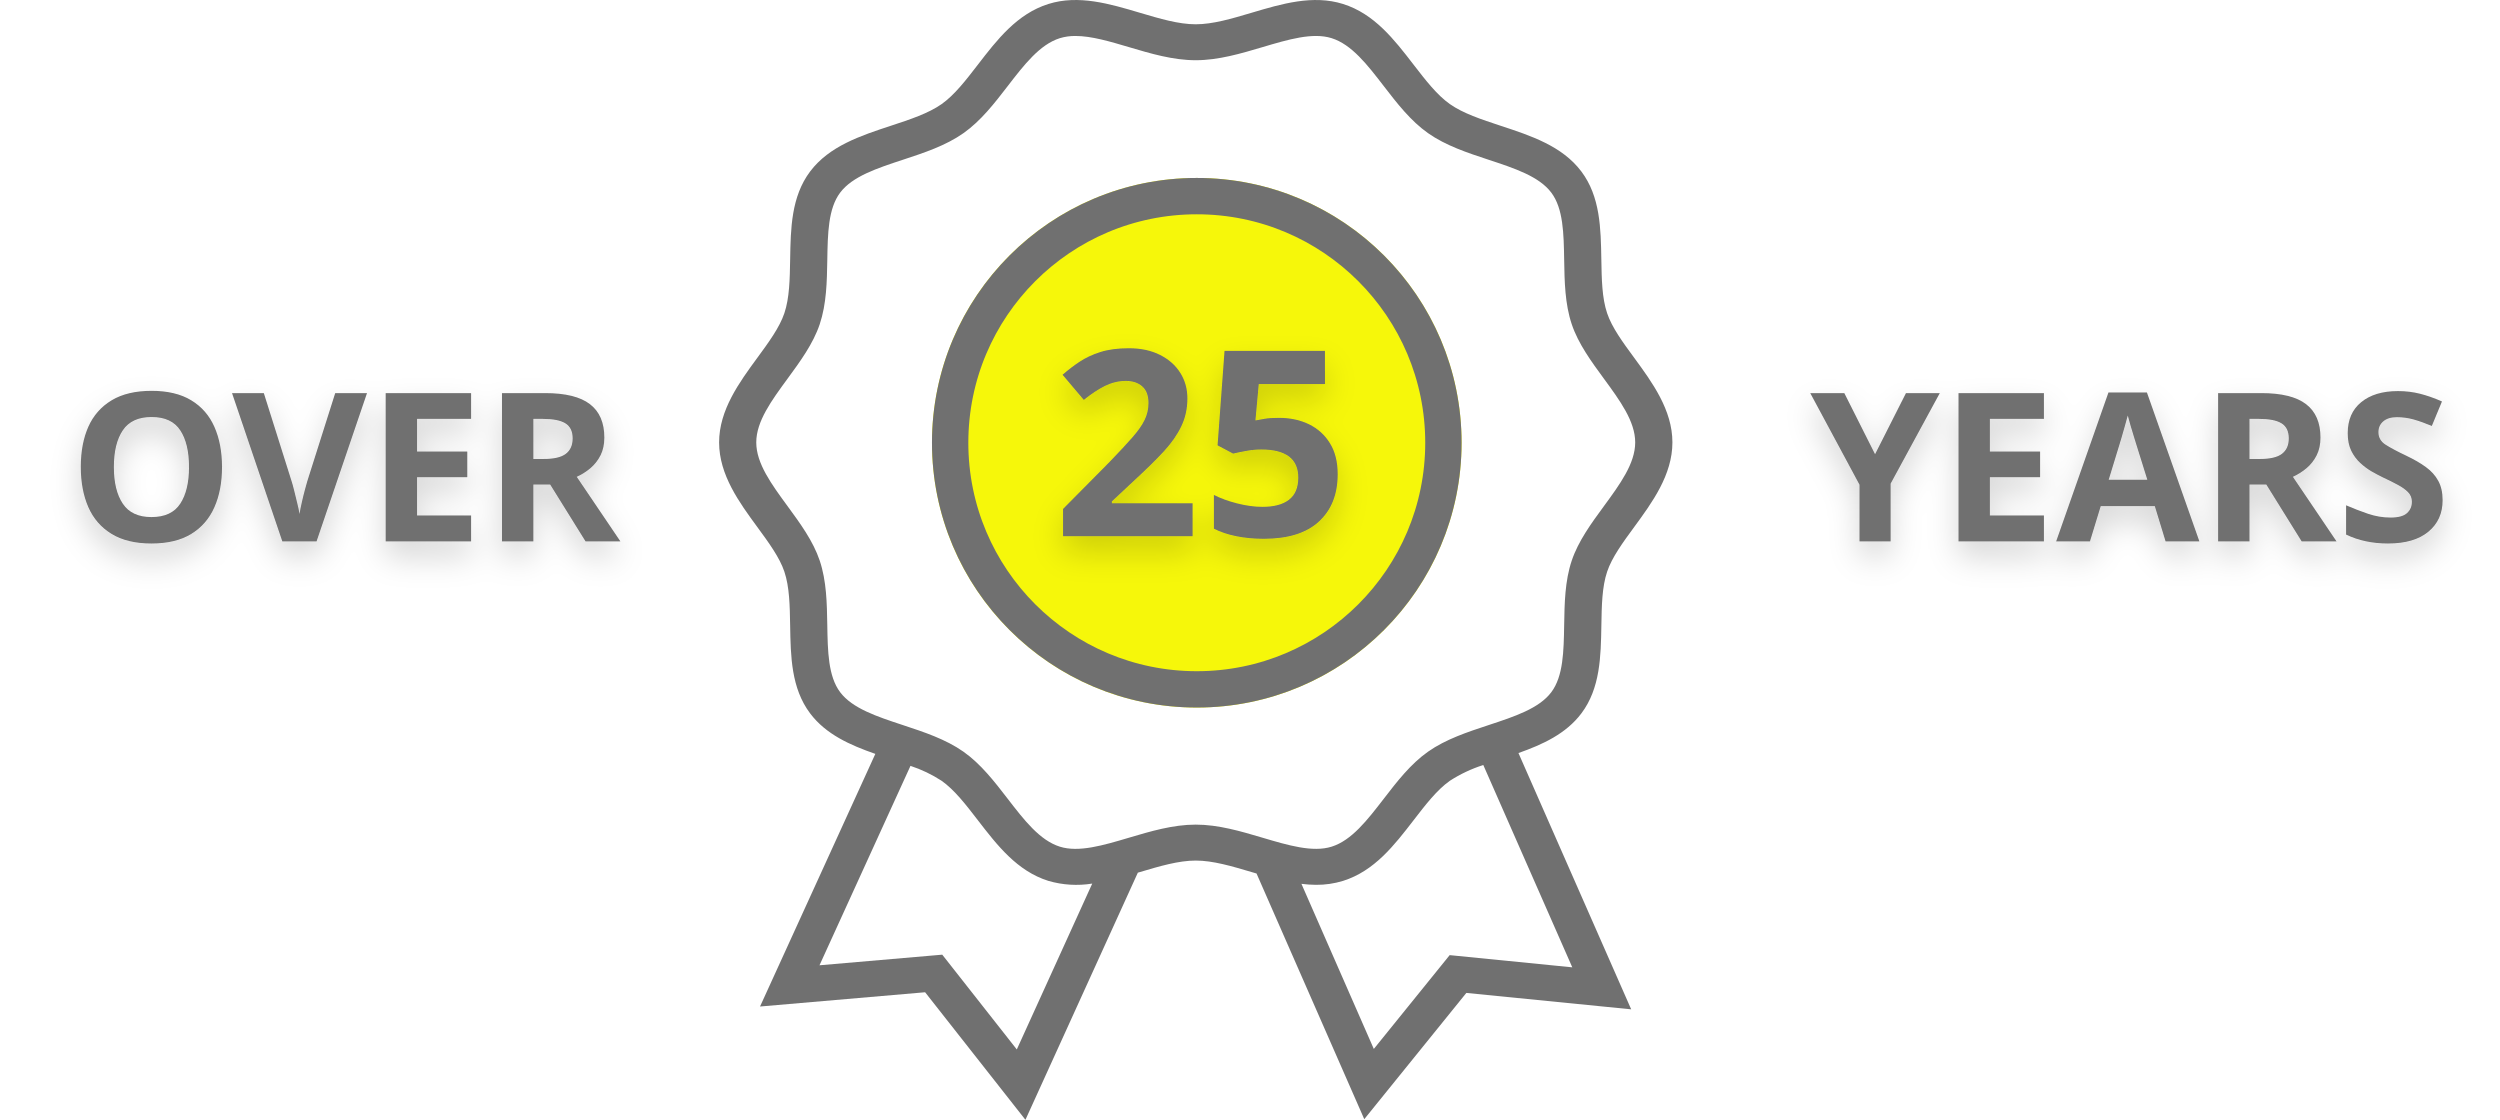
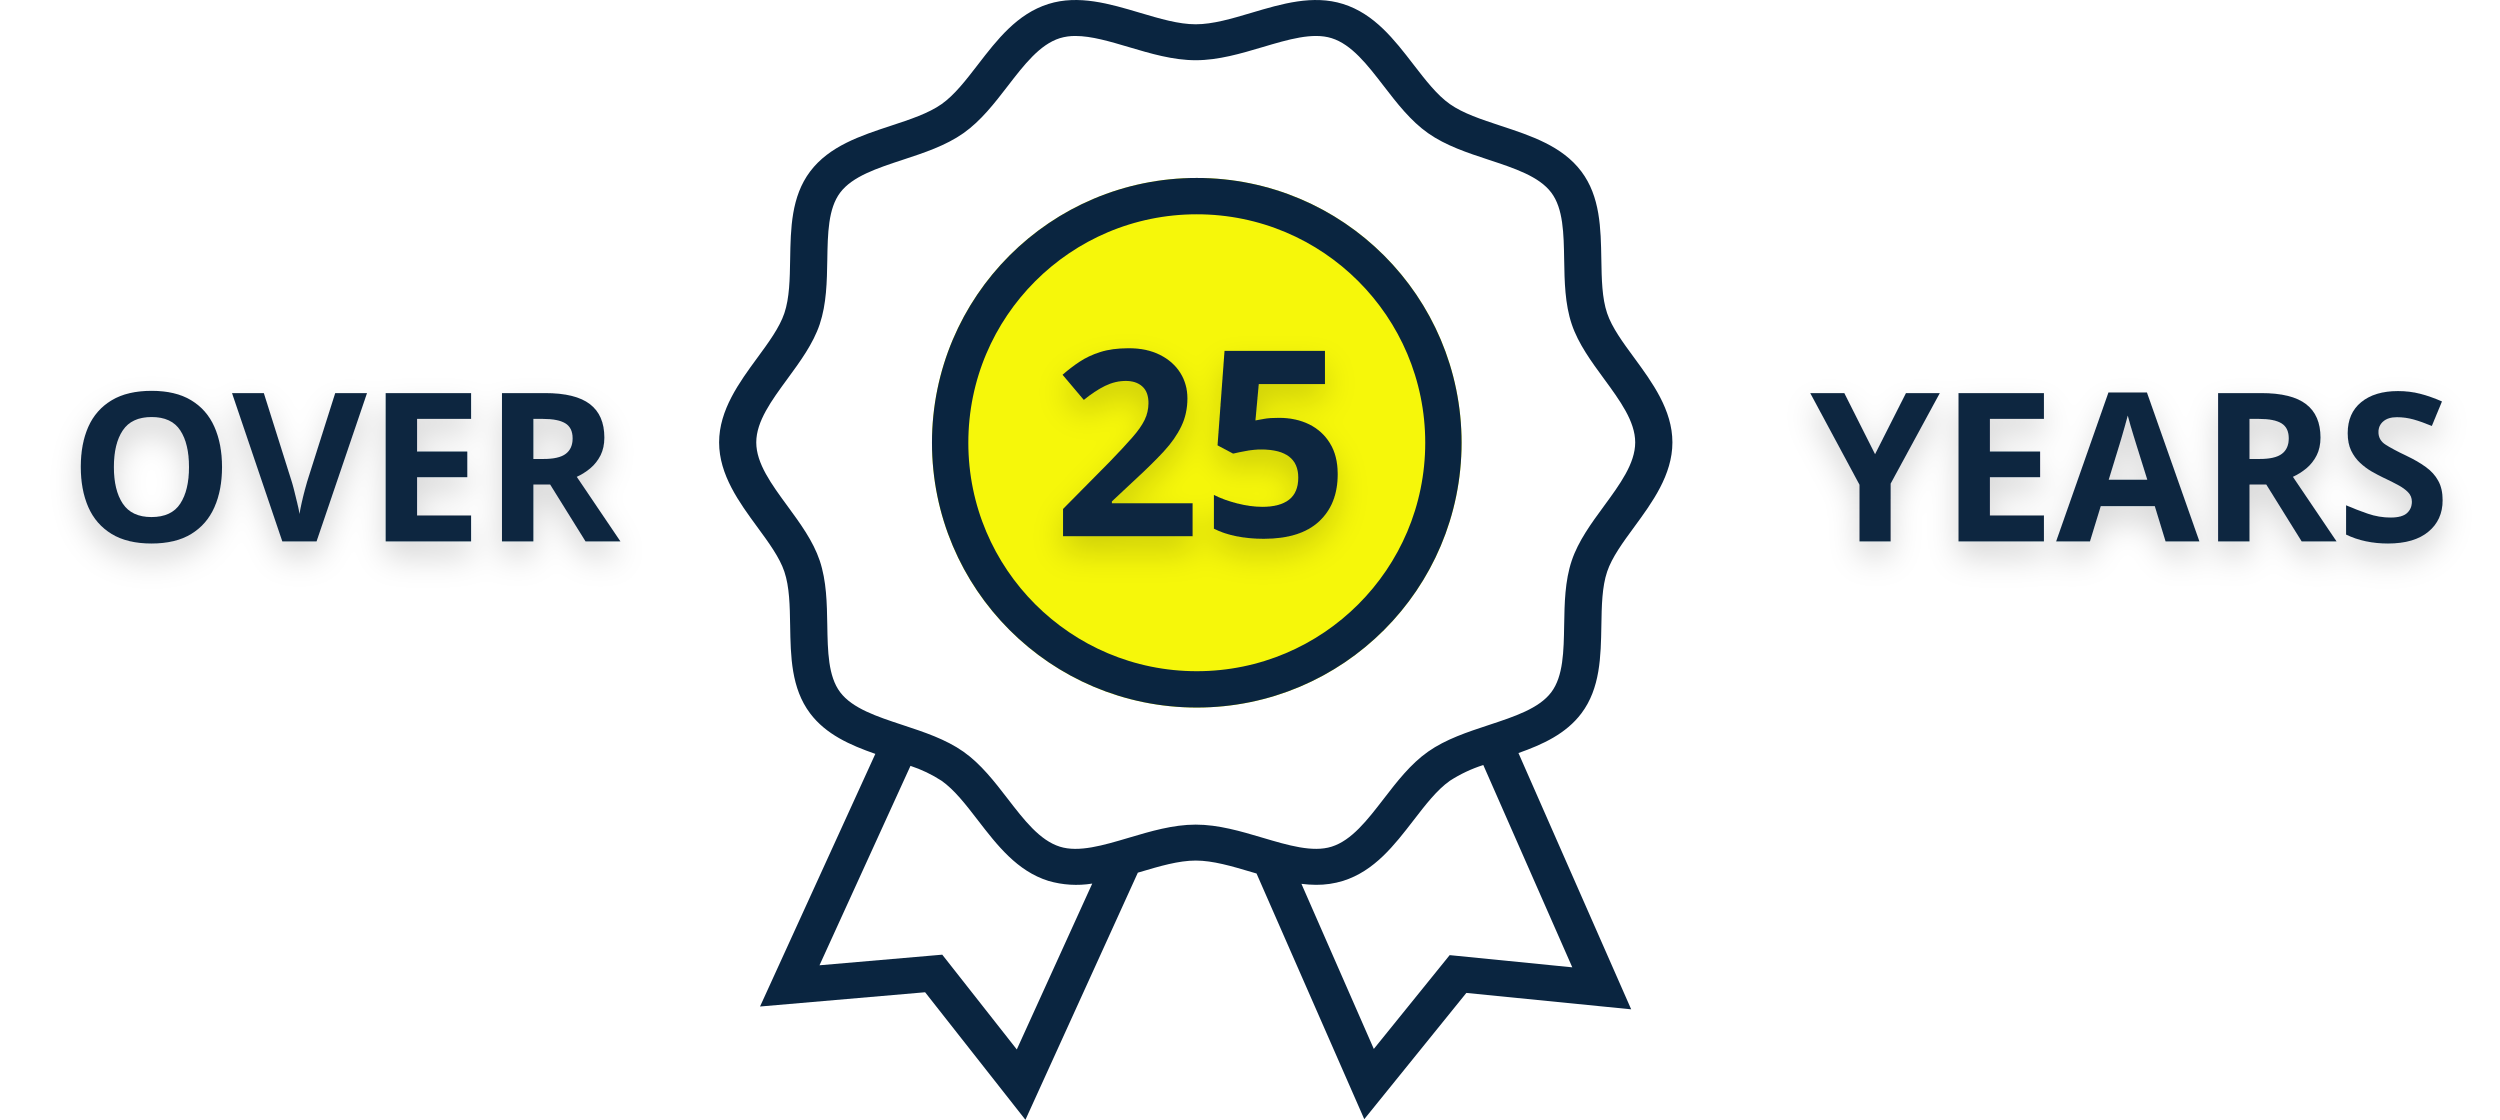
<svg xmlns="http://www.w3.org/2000/svg" width="481.5" height="215.675" viewBox="0 0 481.5 215.675" class="experience-svg">
  <defs>
    <filter id="_25" x="189.5" y="43.274" width="82" height="86" filterUnits="userSpaceOnUse">
      <feOffset dy="3" input="SourceAlpha" />
      <feGaussianBlur stdDeviation="3" result="blur" />
      <feFlood flood-opacity="0.161" />
      <feComposite operator="in" in2="blur" />
      <feComposite in="SourceGraphic" />
    </filter>
    <filter id="OVER" x="0" y="55.274" width="128" height="71" filterUnits="userSpaceOnUse">
      <feOffset dy="3" input="SourceAlpha" />
      <feGaussianBlur stdDeviation="3" result="blur-2" />
      <feFlood flood-opacity="0.161" />
      <feComposite operator="in" in2="blur-2" />
      <feComposite in="SourceGraphic" />
    </filter>
    <filter id="YEARS_" x="333.5" y="55.274" width="148" height="71" filterUnits="userSpaceOnUse">
      <feOffset dy="3" input="SourceAlpha" />
      <feGaussianBlur stdDeviation="3" result="blur-3" />
      <feFlood flood-opacity="0.161" />
      <feComposite operator="in" in2="blur-3" />
      <feComposite in="SourceGraphic" />
    </filter>
  </defs>
  <g id="Group_2" data-name="Group 2" transform="translate(-729.5 -3825.726)">
    <g id="award-new" transform="translate(856.458 3822.444)">
-       <path id="Path_10" data-name="Path 10" d="M182.571,63.6c-.988-2.938-1.048-6.551-1.112-10.373-.1-5.934-.2-12.072-3.848-16.919-3.683-4.9-9.72-6.885-15.559-8.808-3.714-1.226-7.221-2.382-9.756-4.166-2.487-1.75-4.676-4.591-7-7.6-3.709-4.813-7.545-9.792-13.587-11.687-5.791-1.817-11.8-.035-17.609,1.694-3.838,1.14-7.467,2.218-10.763,2.218S96.419,6.878,92.581,5.74C86.766,4.012,80.76,2.227,74.97,4.046c-6.042,1.9-9.88,6.876-13.589,11.691-2.318,3.008-4.507,5.849-6.992,7.6-2.535,1.784-6.044,2.941-9.756,4.164C38.8,29.421,32.76,31.413,29.075,36.306c-3.647,4.847-3.75,10.983-3.85,16.919C25.16,57.048,25.1,60.66,24.112,63.6c-.924,2.749-3.01,5.6-5.22,8.61-3.444,4.7-7.35,10.025-7.35,16.282s3.905,11.585,7.35,16.285c2.21,3.015,4.3,5.861,5.22,8.61.988,2.938,1.048,6.551,1.112,10.373.1,5.934.2,12.072,3.848,16.919,3.055,4.058,7.727,6.115,12.56,7.8L19.424,197.137l31.793-2.747,19.323,24.567,21.65-47.6c.129-.039.26-.076.391-.115,3.838-1.14,7.467-2.216,10.763-2.216s6.925,1.078,10.763,2.216c.313.092.628.182.943.275L135.8,218.835l19.659-24.315,31.75,3.158-21.712-49.359c4.676-1.655,9.159-3.707,12.121-7.643,3.645-4.845,3.748-10.983,3.848-16.917.062-3.822.124-7.433,1.112-10.376.924-2.749,3.01-5.6,5.22-8.612,3.444-4.7,7.35-10.027,7.35-16.285S191.238,76.9,187.794,72.2C185.583,69.194,183.495,66.348,182.571,63.6ZM68.878,205.408,54.52,187.152l-23.643,2.043L48.4,150.788a25.8,25.8,0,0,1,5.984,2.865c2.485,1.75,4.674,4.589,6.992,7.6,3.712,4.813,7.548,9.794,13.589,11.689a19.215,19.215,0,0,0,8.443.519Zm106.986-15.818-23.615-2.35-14.611,18.069-13.94-31.8a23.512,23.512,0,0,0,2.81.192,17.26,17.26,0,0,0,5.208-.762c6.042-1.9,9.877-6.874,13.587-11.687,2.32-3.008,4.509-5.849,6.994-7.6a26.98,26.98,0,0,1,6.428-3.028Zm6.087-88.819c-2.423,3.305-4.929,6.724-6.19,10.479-1.32,3.929-1.392,8.236-1.461,12.4-.086,5.08-.165,9.879-2.478,12.954-2.351,3.125-7.077,4.681-12.081,6.331-4.053,1.336-8.247,2.719-11.658,5.12-3.363,2.368-5.987,5.771-8.522,9.06-3.179,4.125-6.185,8.023-10.056,9.238-3.643,1.14-8.331-.254-13.3-1.727-4.177-1.24-8.493-2.523-12.866-2.523s-8.689,1.283-12.864,2.523c-4.967,1.475-9.66,2.871-13.3,1.727-3.874-1.216-6.879-5.115-10.061-9.242-2.535-3.289-5.156-6.689-8.519-9.058-3.413-2.4-7.605-3.783-11.658-5.12-5-1.648-9.729-3.208-12.081-6.331-2.313-3.075-2.392-7.873-2.478-12.954-.069-4.164-.141-8.471-1.461-12.4-1.26-3.753-3.767-7.172-6.187-10.477-3.1-4.231-6.032-8.227-6.032-12.28s2.929-8.047,6.03-12.278c2.423-3.305,4.927-6.722,6.19-10.477,1.318-3.929,1.392-8.233,1.461-12.4.086-5.083.165-9.882,2.48-12.956,2.351-3.123,7.075-4.681,12.078-6.329C51,32.717,55.191,31.334,58.6,28.931c3.361-2.366,5.982-5.768,8.519-9.058,3.182-4.127,6.185-8.026,10.059-9.242a10.008,10.008,0,0,1,3-.42c3.067,0,6.607,1.05,10.3,2.147,4.172,1.24,8.488,2.523,12.861,2.523s8.691-1.283,12.866-2.523c4.967-1.477,9.66-2.869,13.3-1.727,3.874,1.214,6.877,5.113,10.056,9.238,2.537,3.289,5.158,6.692,8.524,9.06,3.411,2.4,7.6,3.783,11.658,5.12,5,1.648,9.727,3.206,12.078,6.331,2.315,3.075,2.394,7.873,2.48,12.954.069,4.164.141,8.471,1.461,12.4,1.26,3.756,3.767,7.172,6.19,10.479,3.1,4.231,6.03,8.227,6.03,12.278S185.051,96.54,181.95,100.771Z" transform="translate(0 0)" fill="#707070" />
+       <path id="Path_10" data-name="Path 10" d="M182.571,63.6c-.988-2.938-1.048-6.551-1.112-10.373-.1-5.934-.2-12.072-3.848-16.919-3.683-4.9-9.72-6.885-15.559-8.808-3.714-1.226-7.221-2.382-9.756-4.166-2.487-1.75-4.676-4.591-7-7.6-3.709-4.813-7.545-9.792-13.587-11.687-5.791-1.817-11.8-.035-17.609,1.694-3.838,1.14-7.467,2.218-10.763,2.218S96.419,6.878,92.581,5.74C86.766,4.012,80.76,2.227,74.97,4.046c-6.042,1.9-9.88,6.876-13.589,11.691-2.318,3.008-4.507,5.849-6.992,7.6-2.535,1.784-6.044,2.941-9.756,4.164C38.8,29.421,32.76,31.413,29.075,36.306c-3.647,4.847-3.75,10.983-3.85,16.919C25.16,57.048,25.1,60.66,24.112,63.6c-.924,2.749-3.01,5.6-5.22,8.61-3.444,4.7-7.35,10.025-7.35,16.282s3.905,11.585,7.35,16.285c2.21,3.015,4.3,5.861,5.22,8.61.988,2.938,1.048,6.551,1.112,10.373.1,5.934.2,12.072,3.848,16.919,3.055,4.058,7.727,6.115,12.56,7.8L19.424,197.137l31.793-2.747,19.323,24.567,21.65-47.6c.129-.039.26-.076.391-.115,3.838-1.14,7.467-2.216,10.763-2.216s6.925,1.078,10.763,2.216c.313.092.628.182.943.275L135.8,218.835l19.659-24.315,31.75,3.158-21.712-49.359c4.676-1.655,9.159-3.707,12.121-7.643,3.645-4.845,3.748-10.983,3.848-16.917.062-3.822.124-7.433,1.112-10.376.924-2.749,3.01-5.6,5.22-8.612,3.444-4.7,7.35-10.027,7.35-16.285S191.238,76.9,187.794,72.2C185.583,69.194,183.495,66.348,182.571,63.6ZM68.878,205.408,54.52,187.152l-23.643,2.043L48.4,150.788a25.8,25.8,0,0,1,5.984,2.865c2.485,1.75,4.674,4.589,6.992,7.6,3.712,4.813,7.548,9.794,13.589,11.689a19.215,19.215,0,0,0,8.443.519Zm106.986-15.818-23.615-2.35-14.611,18.069-13.94-31.8a23.512,23.512,0,0,0,2.81.192,17.26,17.26,0,0,0,5.208-.762c6.042-1.9,9.877-6.874,13.587-11.687,2.32-3.008,4.509-5.849,6.994-7.6a26.98,26.98,0,0,1,6.428-3.028Zm6.087-88.819c-2.423,3.305-4.929,6.724-6.19,10.479-1.32,3.929-1.392,8.236-1.461,12.4-.086,5.08-.165,9.879-2.478,12.954-2.351,3.125-7.077,4.681-12.081,6.331-4.053,1.336-8.247,2.719-11.658,5.12-3.363,2.368-5.987,5.771-8.522,9.06-3.179,4.125-6.185,8.023-10.056,9.238-3.643,1.14-8.331-.254-13.3-1.727-4.177-1.24-8.493-2.523-12.866-2.523s-8.689,1.283-12.864,2.523c-4.967,1.475-9.66,2.871-13.3,1.727-3.874-1.216-6.879-5.115-10.061-9.242-2.535-3.289-5.156-6.689-8.519-9.058-3.413-2.4-7.605-3.783-11.658-5.12-5-1.648-9.729-3.208-12.081-6.331-2.313-3.075-2.392-7.873-2.478-12.954-.069-4.164-.141-8.471-1.461-12.4-1.26-3.753-3.767-7.172-6.187-10.477-3.1-4.231-6.032-8.227-6.032-12.28s2.929-8.047,6.03-12.278c2.423-3.305,4.927-6.722,6.19-10.477,1.318-3.929,1.392-8.233,1.461-12.4.086-5.083.165-9.882,2.48-12.956,2.351-3.123,7.075-4.681,12.078-6.329C51,32.717,55.191,31.334,58.6,28.931c3.361-2.366,5.982-5.768,8.519-9.058,3.182-4.127,6.185-8.026,10.059-9.242a10.008,10.008,0,0,1,3-.42c3.067,0,6.607,1.05,10.3,2.147,4.172,1.24,8.488,2.523,12.861,2.523s8.691-1.283,12.866-2.523c4.967-1.477,9.66-2.869,13.3-1.727,3.874,1.214,6.877,5.113,10.056,9.238,2.537,3.289,5.158,6.692,8.524,9.06,3.411,2.4,7.6,3.783,11.658,5.12,5,1.648,9.727,3.206,12.078,6.331,2.315,3.075,2.394,7.873,2.48,12.954.069,4.164.141,8.471,1.461,12.4,1.26,3.756,3.767,7.172,6.19,10.479,3.1,4.231,6.03,8.227,6.03,12.278S185.051,96.54,181.95,100.771Z" transform="translate(0 0)" fill="#0a2540" />
    </g>
-     <g id="Ellipse_4" data-name="Ellipse 4" transform="translate(909 3860)" fill="#f6f70a" stroke="#707070" stroke-width="7">
+     <g id="Ellipse_4" data-name="Ellipse 4" transform="translate(909 3860)" fill="#f6f70a" stroke="#0a2540" stroke-width="7">
      <circle cx="51" cy="51" r="51" stroke="none" />
      <circle cx="51" cy="51" r="47.5" fill="none" />
    </g>
    <g transform="matrix(1, 0, 0, 1, 729.5, 3825.73)" filter="url(#_25)">
-       <text id="_25-2" data-name="25" transform="translate(198.5 49.27)" fill="#707070" font-size="50" font-family="SegoeUI-Semibold, Segoe UI" font-weight="600">
+       <text id="_25-2" data-name="25" transform="translate(198.5 49.27)" fill="#0a2540" font-size="50" font-family="SegoeUI-Semibold, Segoe UI" font-weight="600">
        <tspan x="4.241" y="54">25</tspan>
      </text>
    </g>
    <g transform="matrix(1, 0, 0, 1, 729.5, 3825.73)" filter="url(#OVER)">
-       <text id="OVER-2" data-name="OVER" transform="translate(9 61.27)" fill="#707070" font-size="40" font-family="SegoeUI-Semibold, Segoe UI" font-weight="600">
+       <text id="OVER-2" data-name="OVER" transform="translate(9 61.27)" fill="#0a2540" font-size="40" font-family="SegoeUI-Semibold, Segoe UI" font-weight="600">
        <tspan x="4.248" y="43">OVER</tspan>
      </text>
    </g>
    <g transform="matrix(1, 0, 0, 1, 729.5, 3825.73)" filter="url(#YEARS_)">
-       <text id="YEARS_2" data-name="YEARS " transform="translate(342.5 61.27)" fill="#707070" font-size="40" font-family="SegoeUI-Semibold, Segoe UI" font-weight="600">
+       <text id="YEARS_2" data-name="YEARS " transform="translate(342.5 61.27)" fill="#0a2540" font-size="40" font-family="SegoeUI-Semibold, Segoe UI" font-weight="600">
        <tspan x="6.152" y="43">YEARS </tspan>
      </text>
    </g>
  </g>
</svg>
